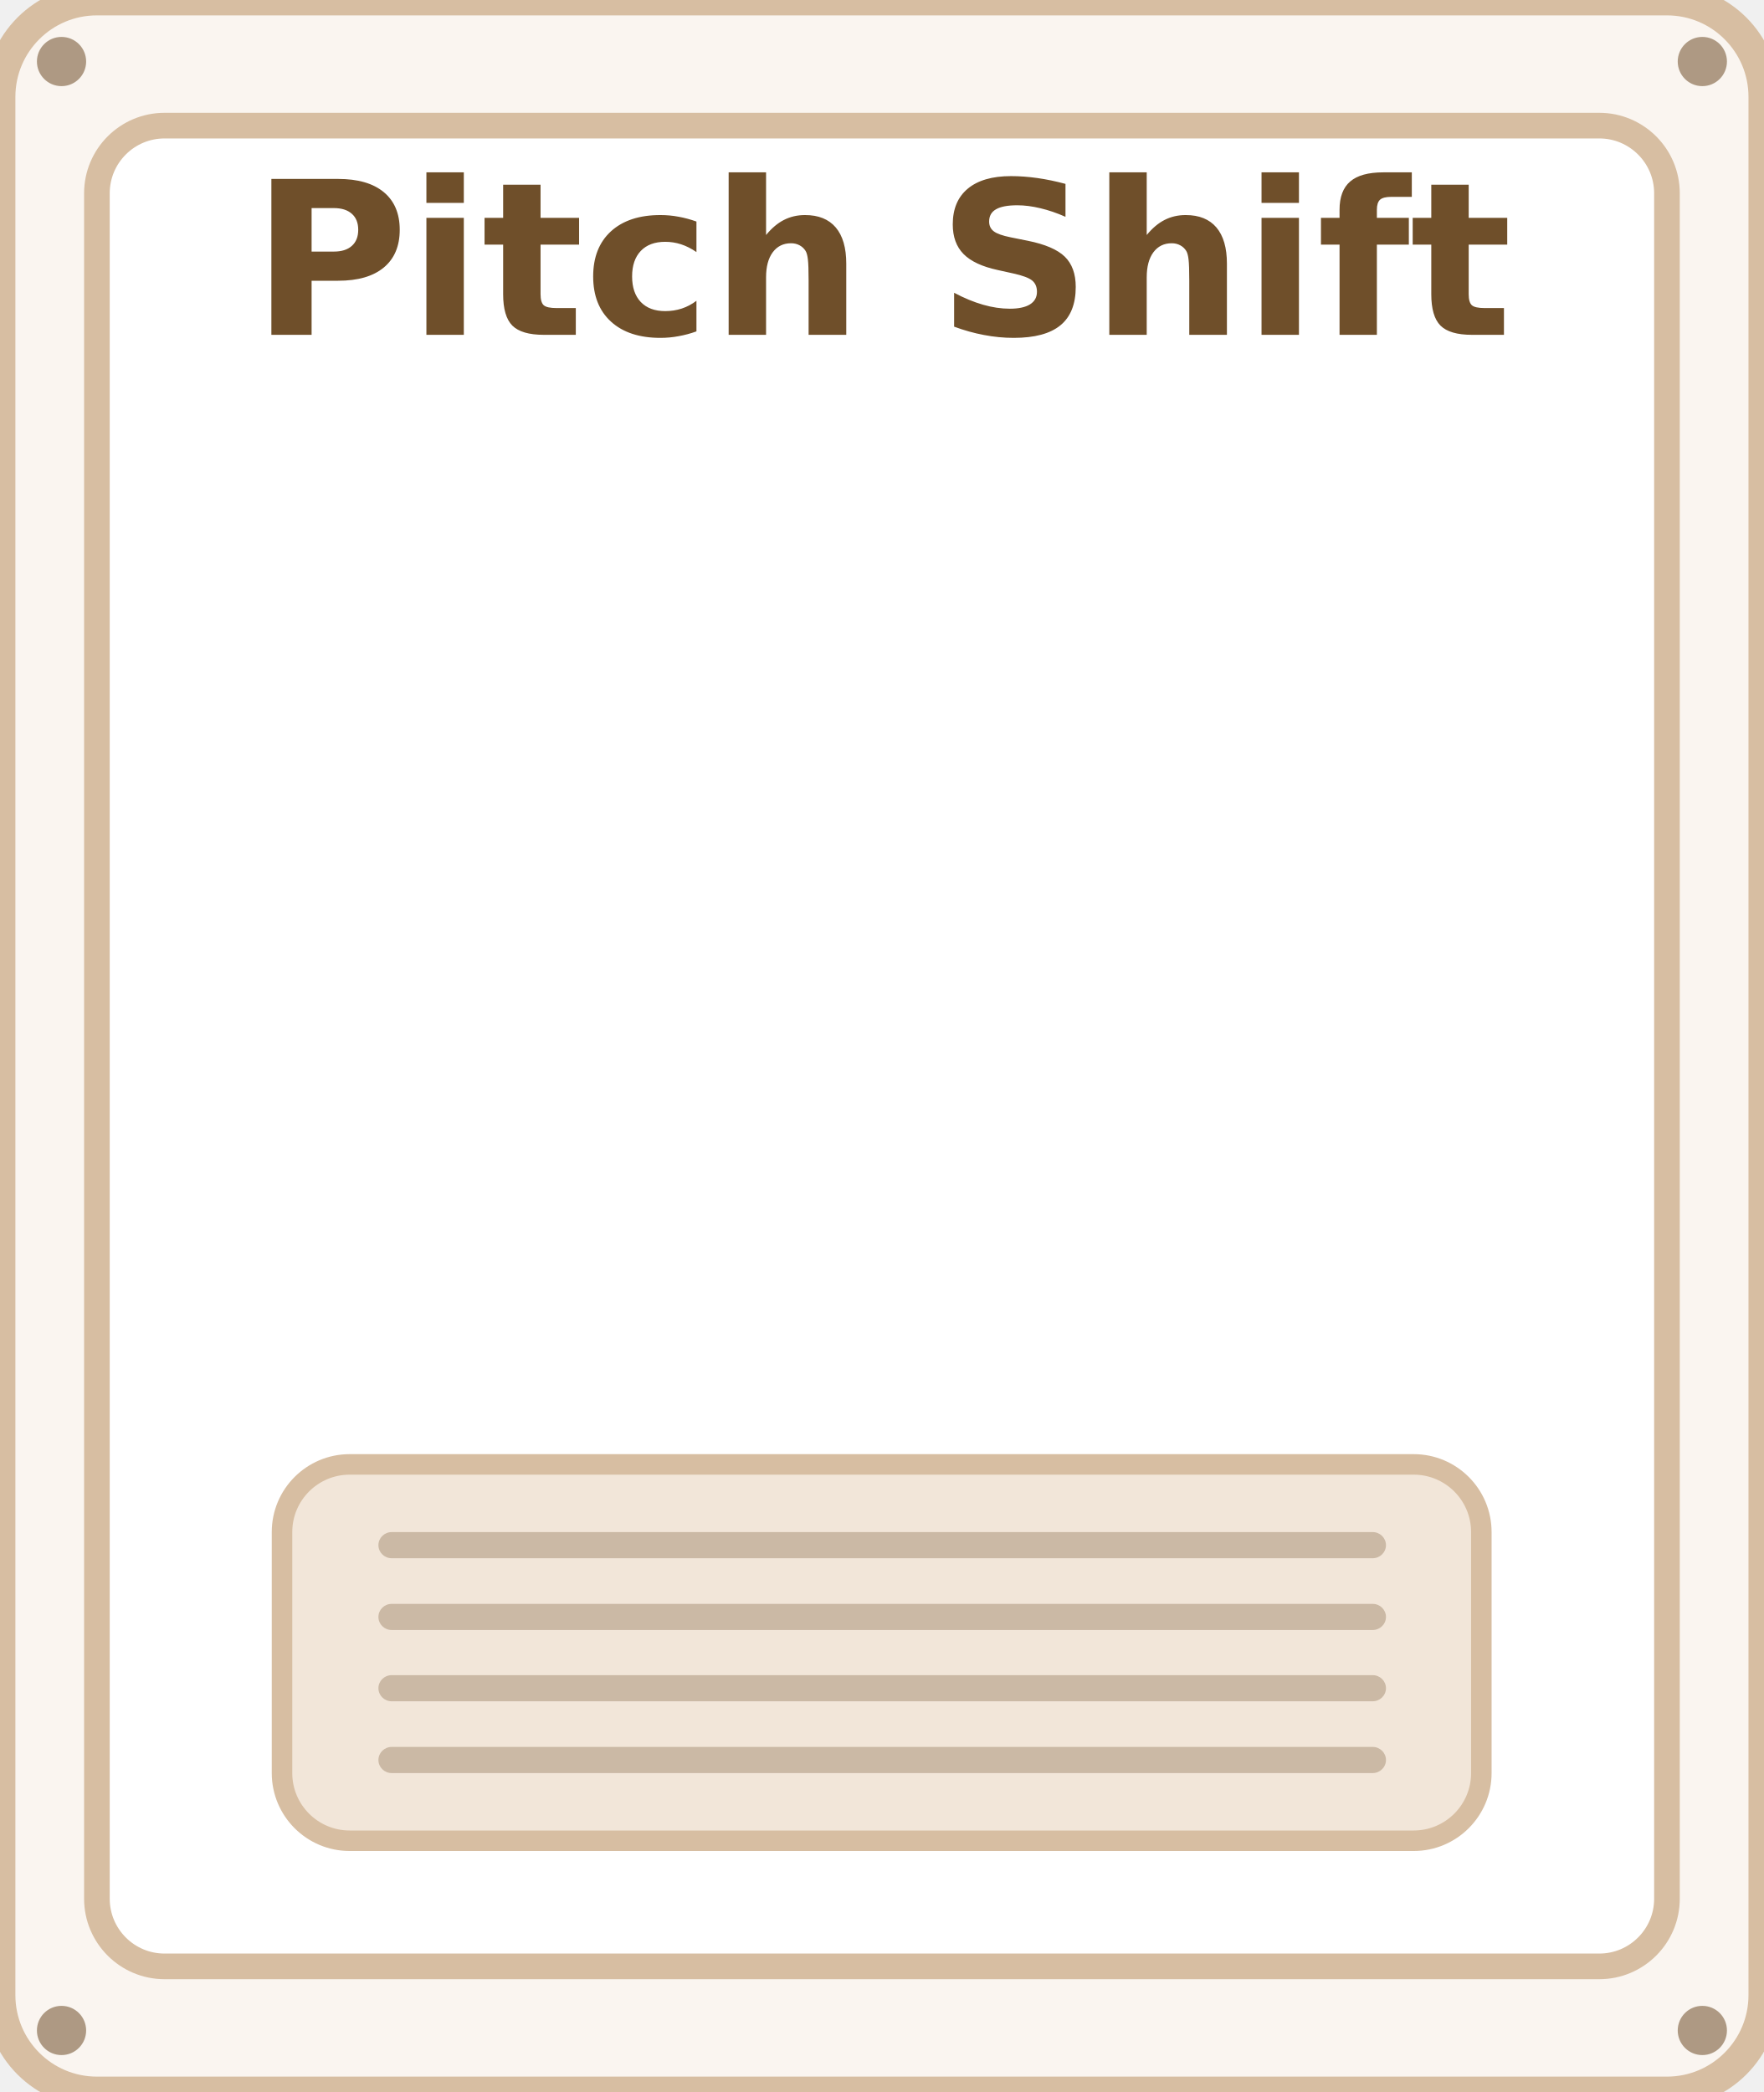
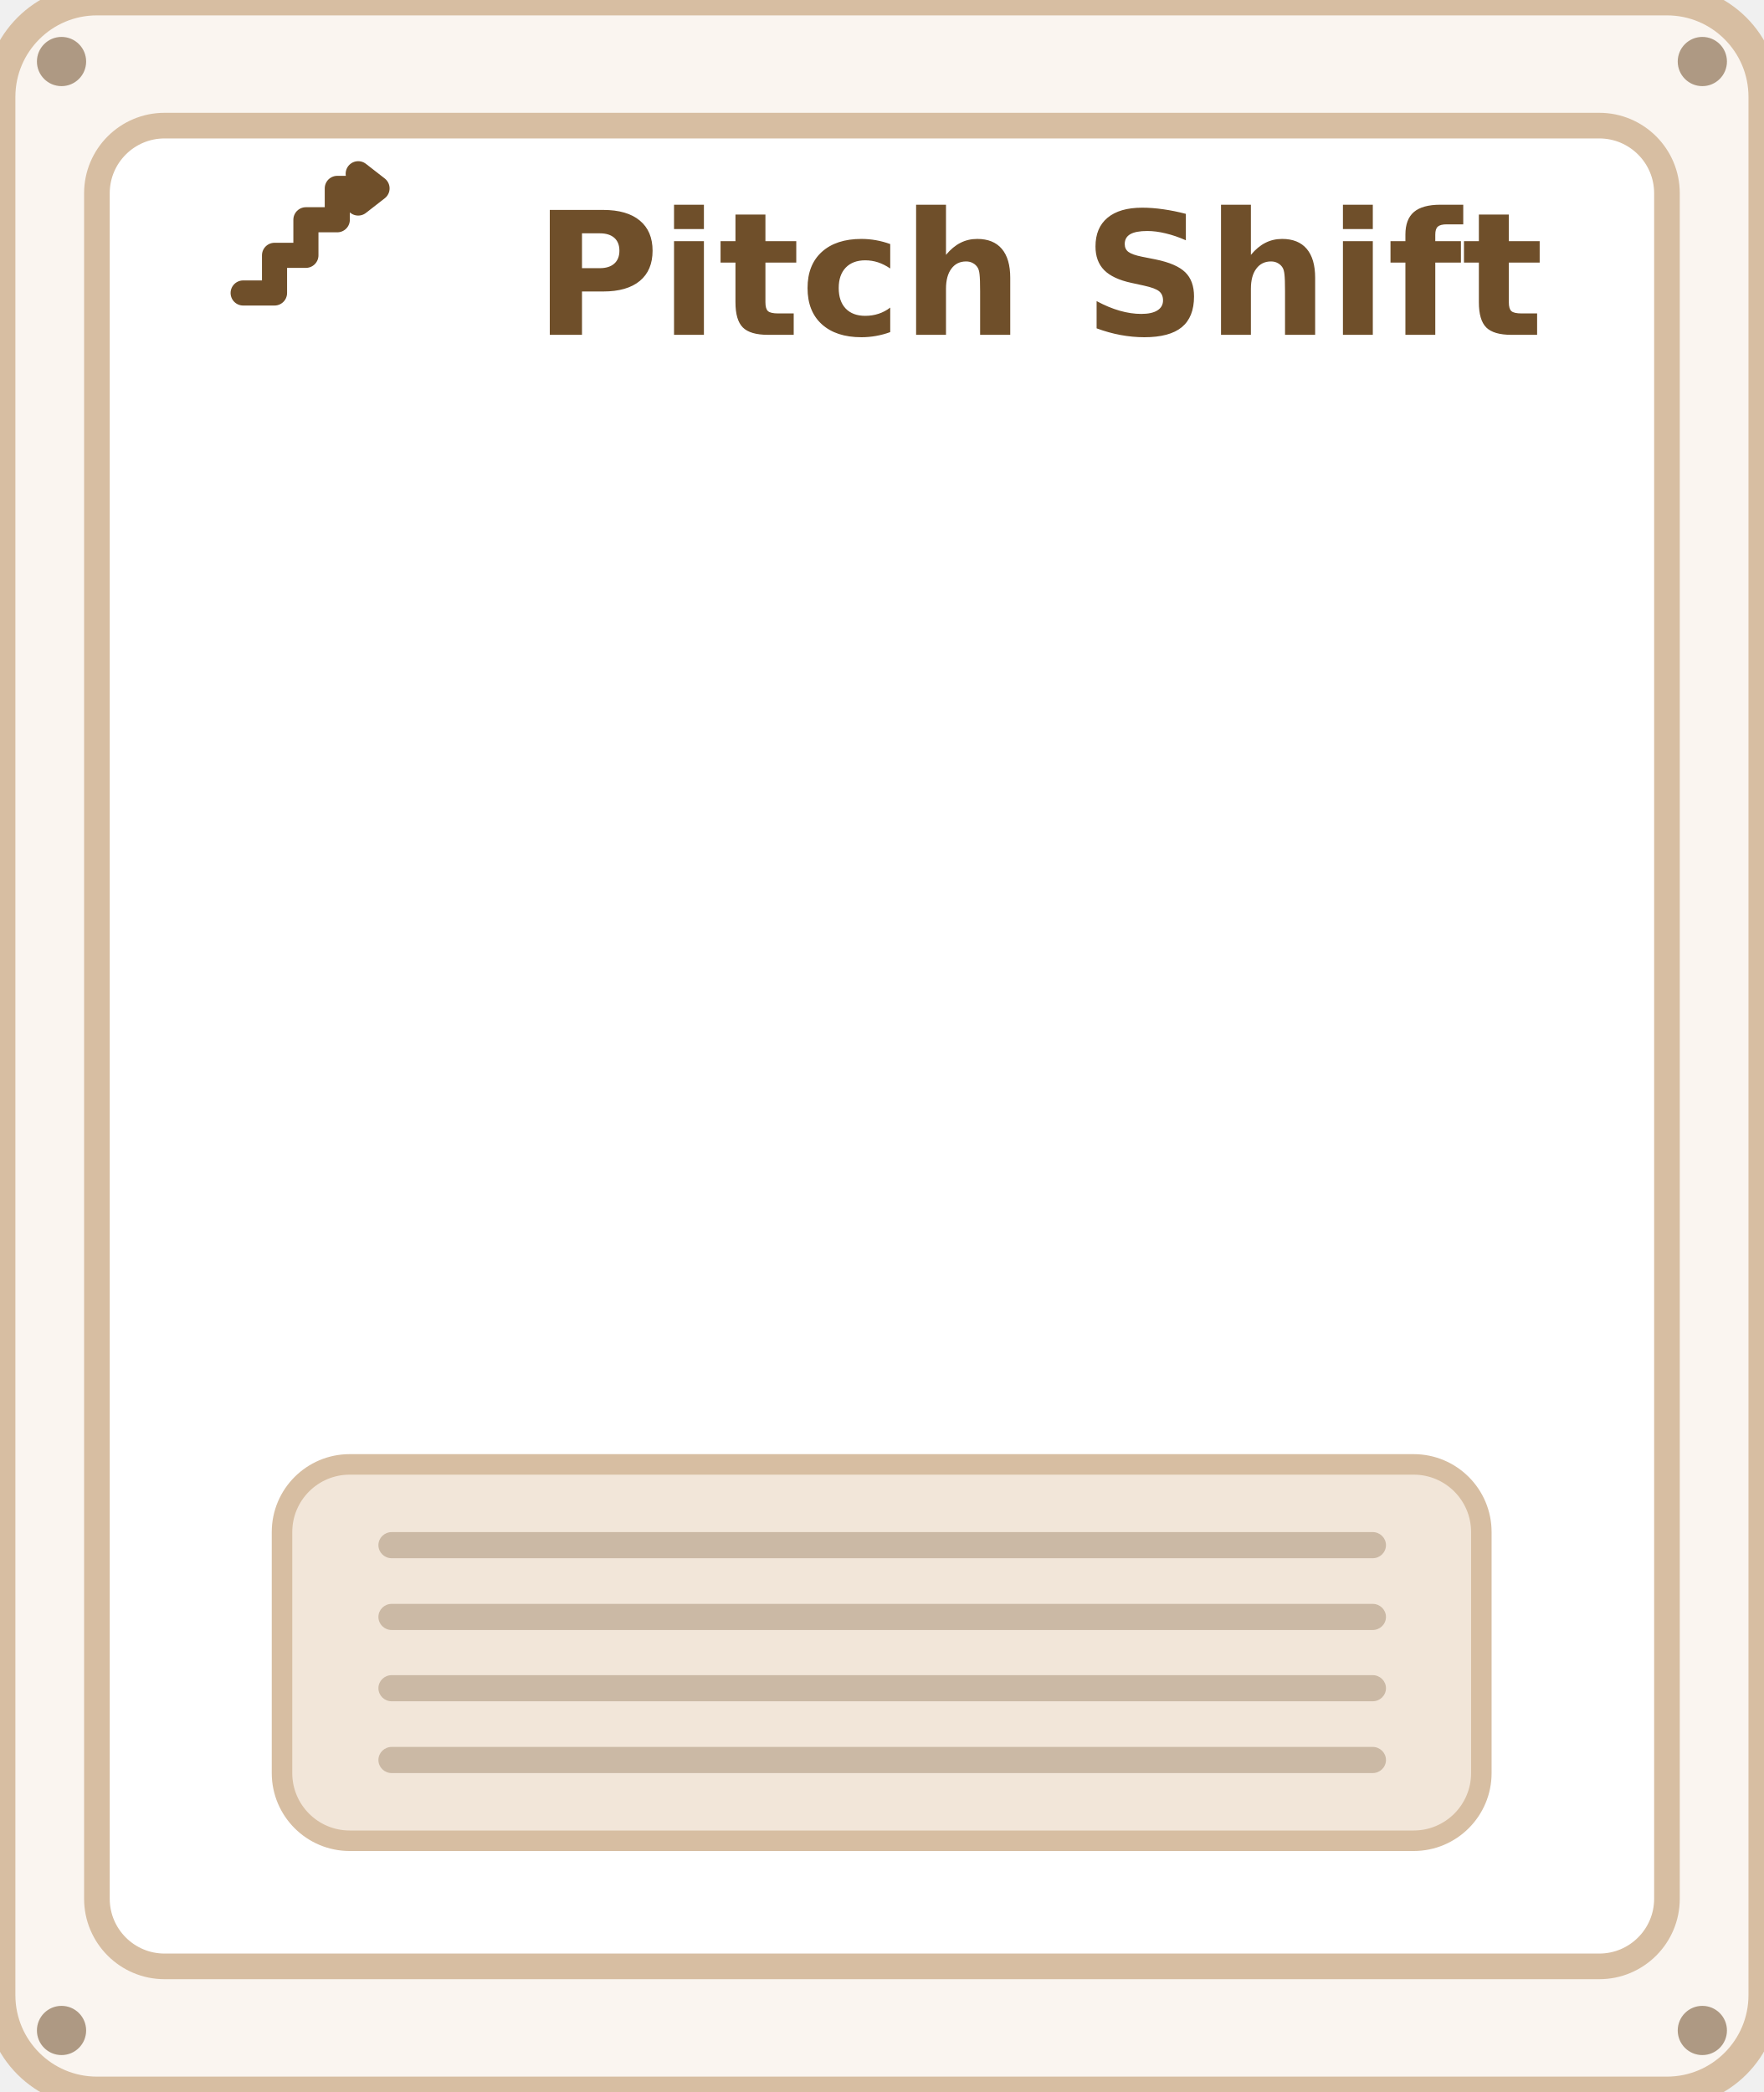
<svg xmlns="http://www.w3.org/2000/svg" width="344" height="408" viewBox="0 0 344 408">
  <clipPath id="pedalBody">
    <rect x="0" y="0" width="344" height="408" rx="18.9" />
  </clipPath>
  <rect x="0" y="0" width="344" height="408" rx="18.9" fill="hsl(32,50%,96%)" stroke="hsl(32,40%,74%)" stroke-width="6" />
  <rect x="18.9" y="24.5" width="306.2" height="359.0" rx="13.2" fill="#ffffff" stroke="hsl(32,40%,74%)" stroke-width="5" />
-   <text x="172.0" y="65.3" text-anchor="middle" font-family="DejaVu Sans, Noto Sans, sans-serif" font-weight="700" font-size="41.7" fill="hsl(32,45%,30%)">Pitch Shift</text>
+   <g transform="translate(41.3,24.5) scale(0.408)" fill="none" stroke="hsl(32,45%,30%)" stroke-width="12" stroke-linecap="round" stroke-linejoin="round">
+     <path d="M15 80 L30 80 L30 62 L45 62 L45 45 L60 45 L60 30 L78 30 M70 23 L79 30 L70 37" />
+   </g>
+   <text x="202.6" y="65.3" text-anchor="middle" font-family="DejaVu Sans, Noto Sans, sans-serif" font-weight="700" font-size="33.4" fill="hsl(32,45%,30%)">Pitch Shift</text>
  <rect x="55.0" y="285.6" width="233.9" height="73.4" rx="13.2" fill="hsl(32,50%,90%)" stroke="hsl(32,40%,74%)" stroke-width="4" />
  <rect x="73.8" y="298.8" width="196.5" height="5.1" rx="2.6" fill="hsl(32,45%,30%)" opacity="0.3" />
  <rect x="73.8" y="312.8" width="196.5" height="5.1" rx="2.6" fill="hsl(32,45%,30%)" opacity="0.3" />
  <rect x="73.8" y="326.7" width="196.5" height="5.1" rx="2.6" fill="hsl(32,45%,30%)" opacity="0.3" />
  <rect x="73.8" y="340.7" width="196.5" height="5.1" rx="2.6" fill="hsl(32,45%,30%)" opacity="0.3" />
  <circle cx="12.0" cy="12.0" r="4.8" fill="hsl(32,45%,30%)" opacity="0.55" />
  <circle cx="332.0" cy="12.0" r="4.8" fill="hsl(32,45%,30%)" opacity="0.55" />
  <circle cx="12.0" cy="396.0" r="4.8" fill="hsl(32,45%,30%)" opacity="0.55" />
  <circle cx="332.0" cy="396.0" r="4.8" fill="hsl(32,45%,30%)" opacity="0.55" />
</svg>
